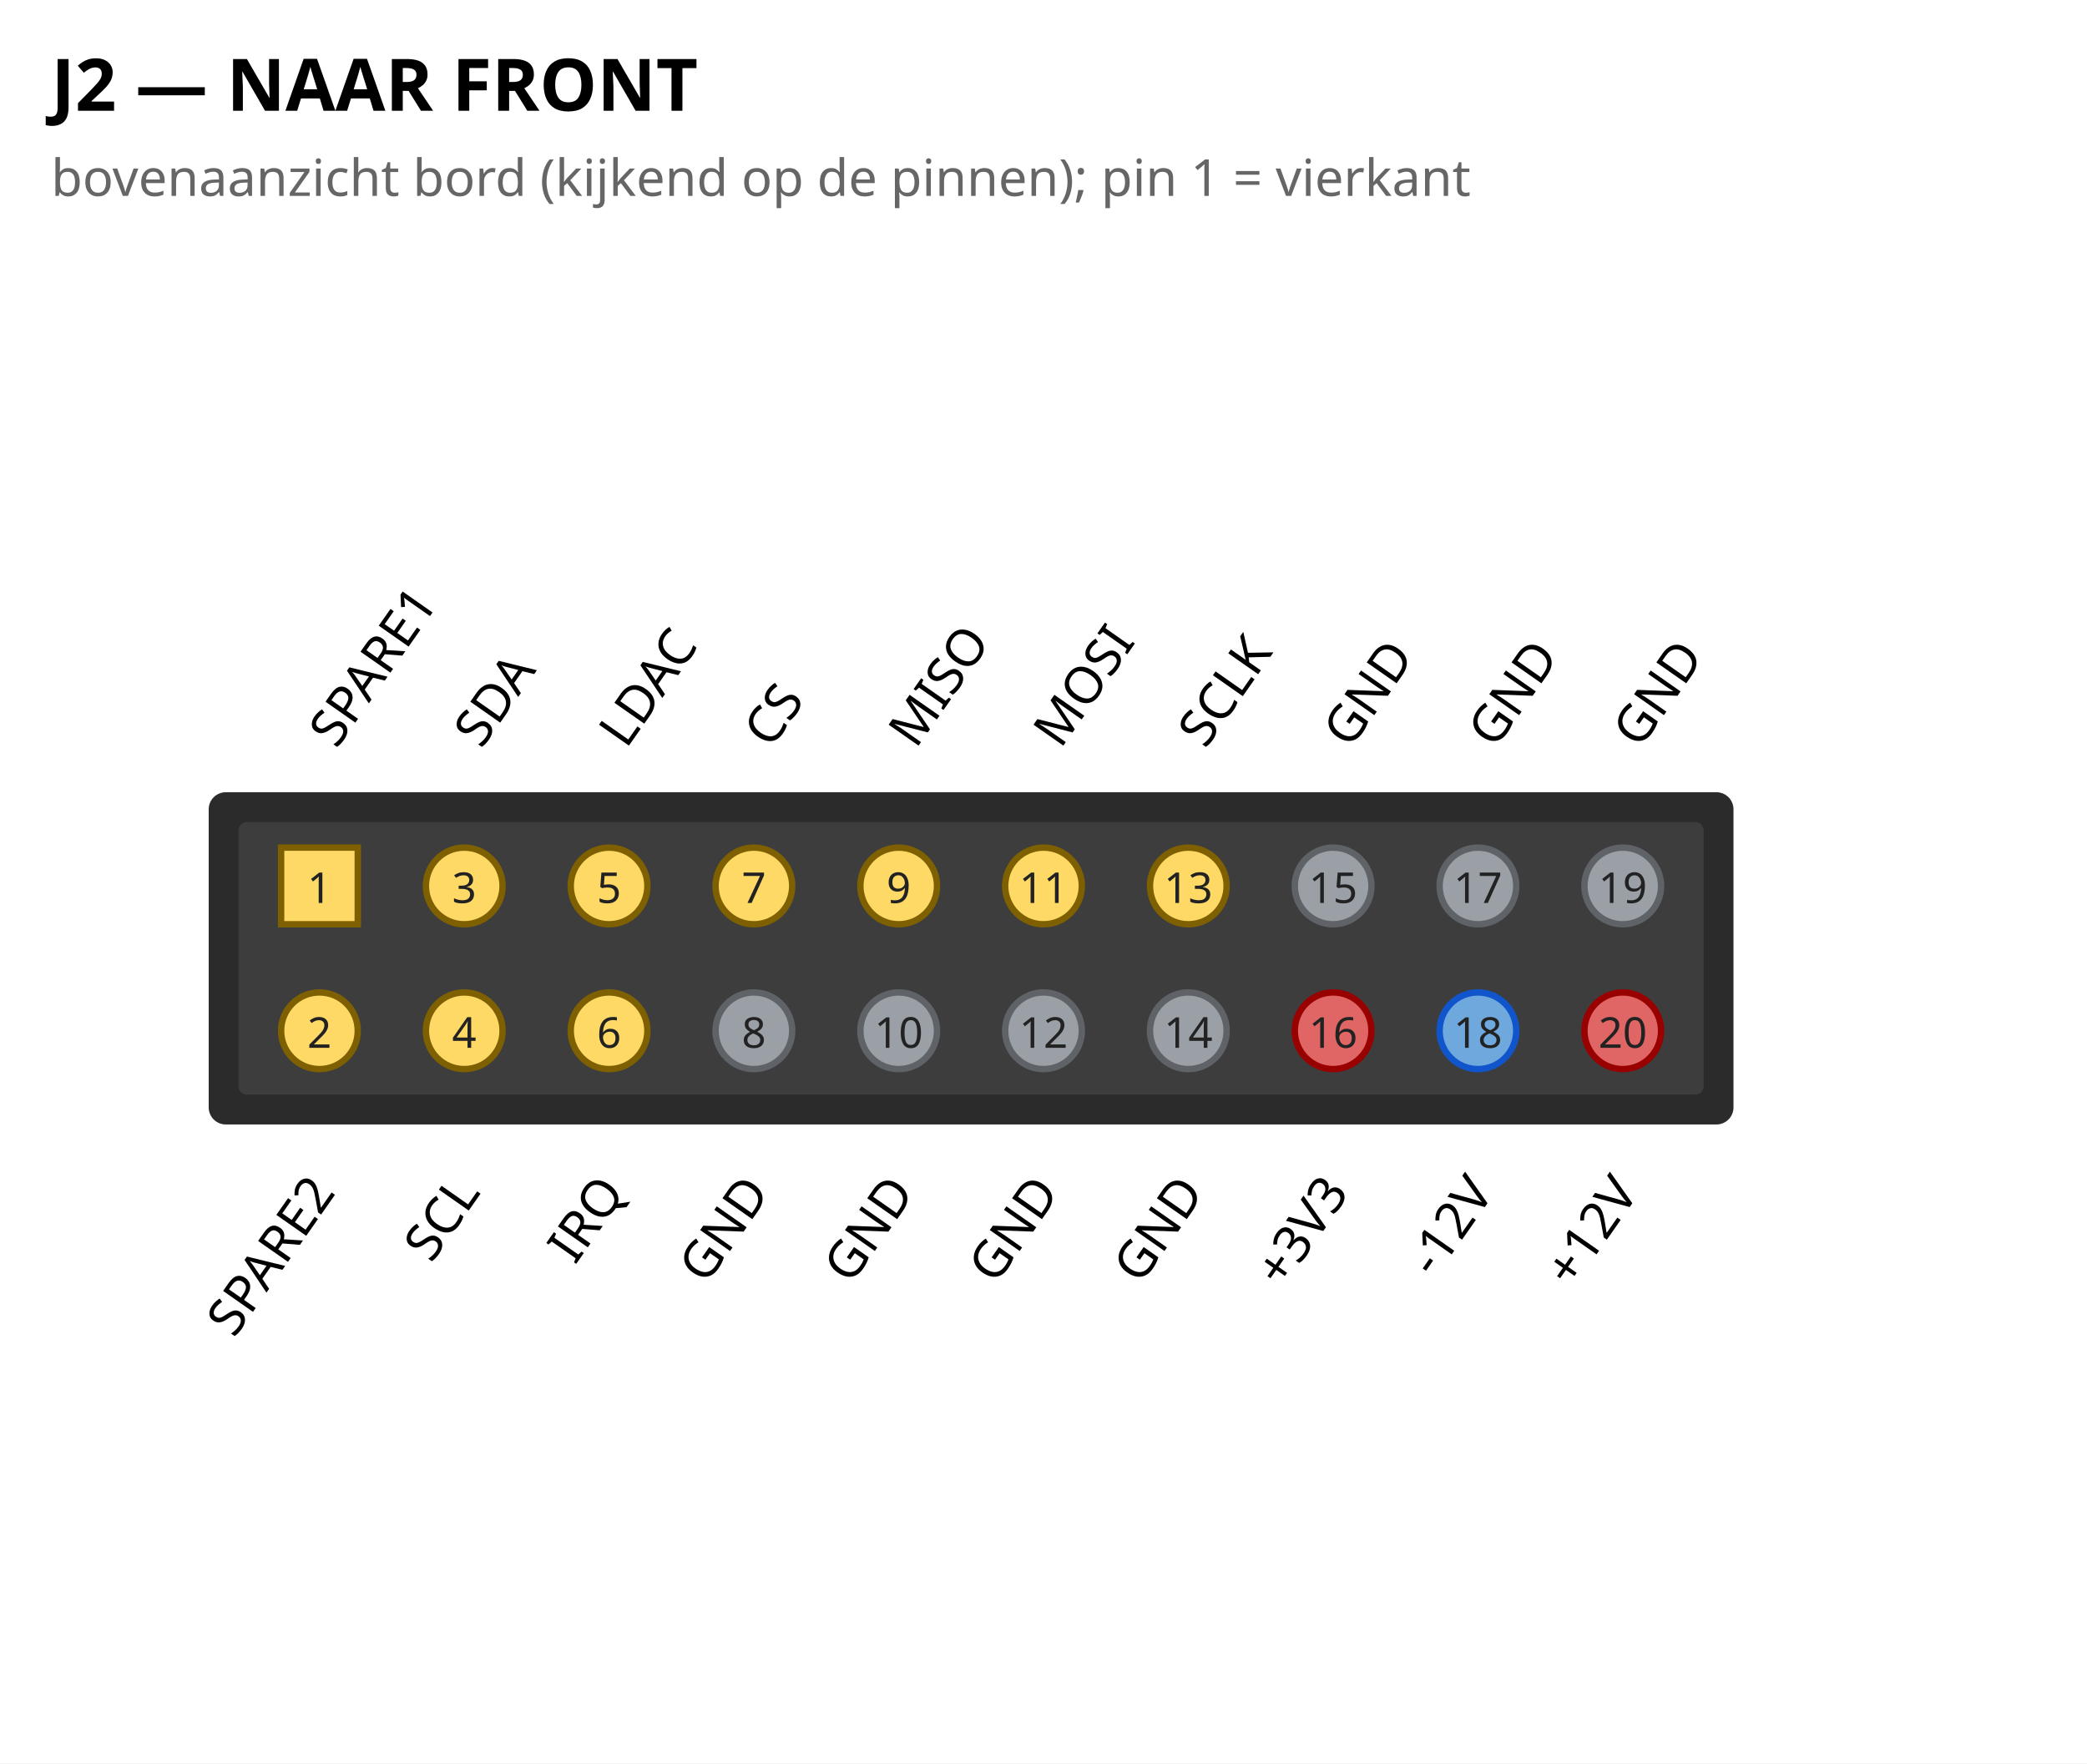
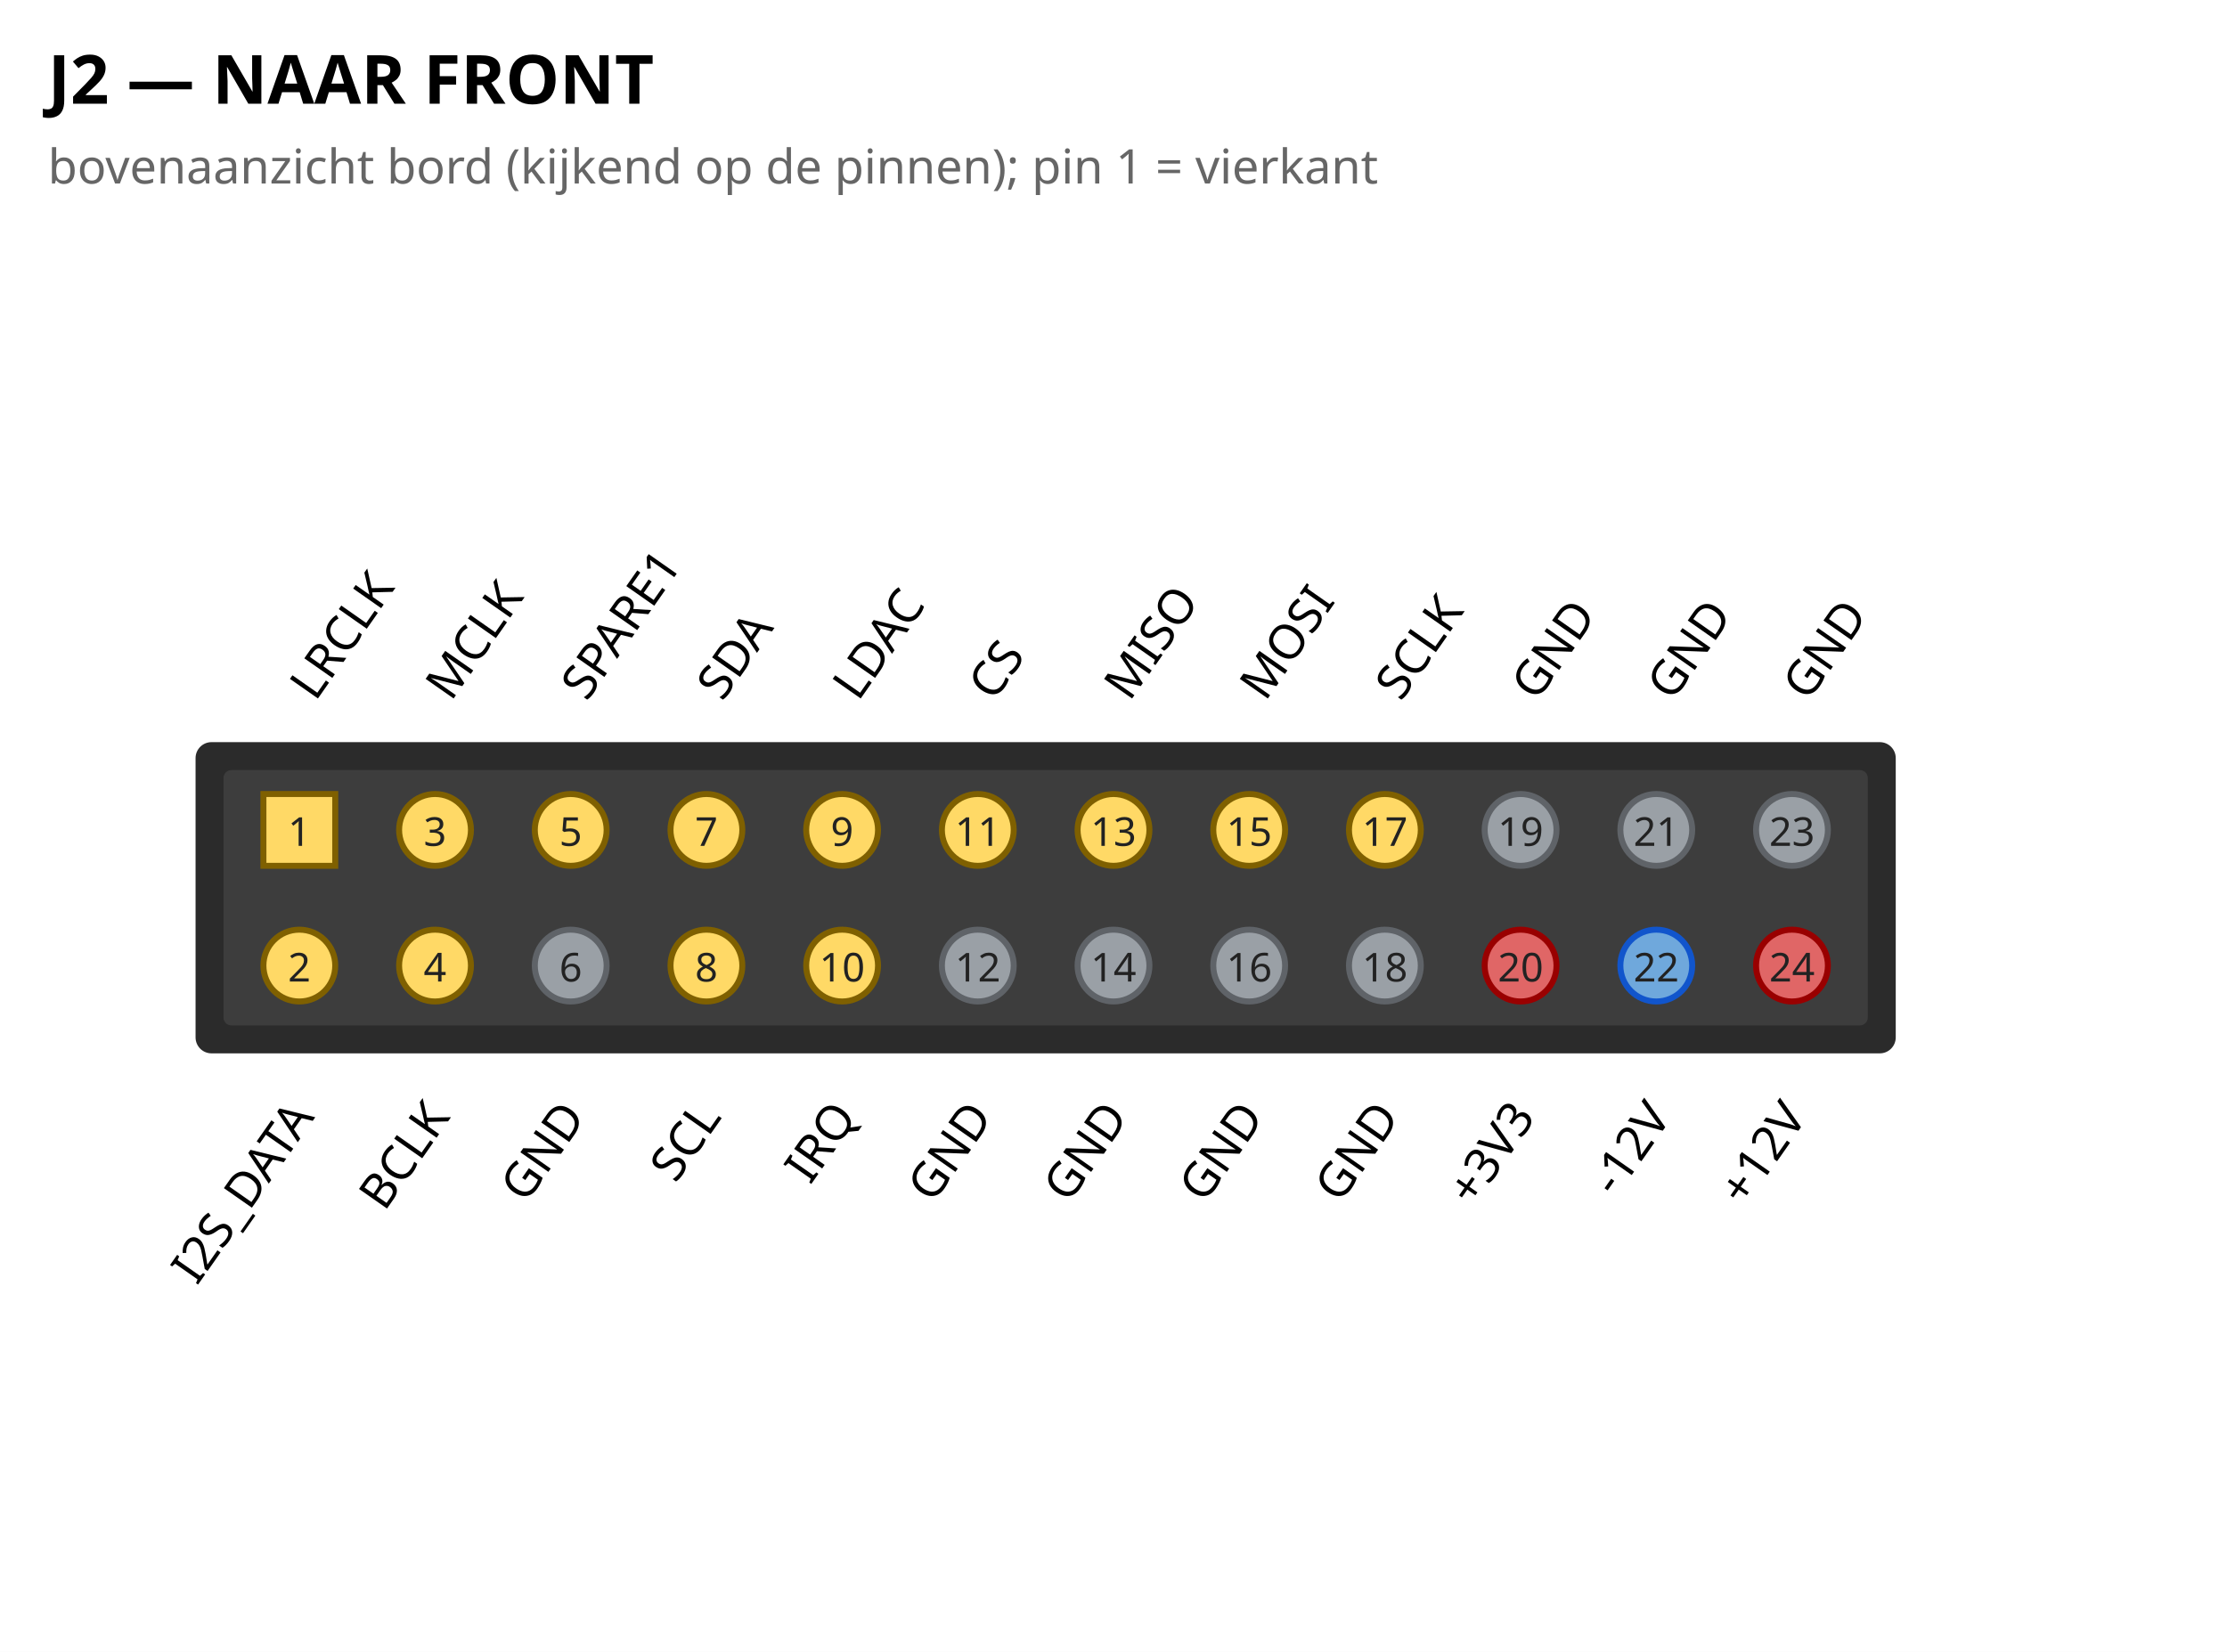
- <svg xmlns="http://www.w3.org/2000/svg" width="490" height="414" viewBox="0 0 490 414" font-family="sans-serif">
-   <rect width="490" height="414" fill="white" />
+ <svg xmlns="http://www.w3.org/2000/svg" width="558" height="414" viewBox="0 0 558 414" font-family="sans-serif">
+   <rect width="558" height="414" fill="white" />
  <text x="12" y="26" font-size="17" font-weight="bold">J2 — NAAR FRONT</text>
  <text x="12" y="46" font-size="12" fill="#666">bovenaanzicht bord (kijkend op de pinnen); pin 1 = vierkant</text>
-   <rect x="49.0" y="186.0" width="358.0" height="78.0" rx="4" fill="#2b2b2b" />
-   <rect x="56.0" y="193.0" width="344.0" height="64.0" rx="2" fill="#3d3d3d" />
+   <rect x="49.0" y="186.0" width="426.0" height="78.0" rx="4" fill="#2b2b2b" />
+   <rect x="56.0" y="193.0" width="412.0" height="64.0" rx="2" fill="#3d3d3d" />
  <rect x="66.0" y="199.0" width="18" height="18" fill="#ffd966" stroke="#7f6000" stroke-width="1.5" />
  <text x="75.0" y="212.0" font-size="10" text-anchor="middle" fill="#222">1</text>
-   <text x="79.0" y="176.0" font-size="12" transform="rotate(-55 79.0 176.0)">SPARE1</text>
+   <text x="79.0" y="176.0" font-size="12" transform="rotate(-55 79.0 176.0)">LRCLK</text>
  <circle cx="75.0" cy="242.0" r="9" fill="#ffd966" stroke="#7f6000" stroke-width="1.5" />
  <text x="75.0" y="246.0" font-size="10" text-anchor="middle" fill="#222">2</text>
-   <text x="79.0" y="280.0" font-size="12" text-anchor="end" transform="rotate(-55 79.0 280.0)">SPARE2</text>
+   <text x="79.0" y="280.0" font-size="12" text-anchor="end" transform="rotate(-55 79.0 280.0)">I2S_DATA</text>
  <circle cx="109.0" cy="208.0" r="9" fill="#ffd966" stroke="#7f6000" stroke-width="1.5" />
  <text x="109.0" y="212.0" font-size="10" text-anchor="middle" fill="#222">3</text>
-   <text x="113.0" y="176.0" font-size="12" transform="rotate(-55 113.0 176.0)">SDA</text>
+   <text x="113.0" y="176.0" font-size="12" transform="rotate(-55 113.0 176.0)">MCLK</text>
  <circle cx="109.0" cy="242.0" r="9" fill="#ffd966" stroke="#7f6000" stroke-width="1.5" />
  <text x="109.0" y="246.0" font-size="10" text-anchor="middle" fill="#222">4</text>
-   <text x="113.0" y="280.0" font-size="12" text-anchor="end" transform="rotate(-55 113.0 280.0)">SCL</text>
+   <text x="113.0" y="280.0" font-size="12" text-anchor="end" transform="rotate(-55 113.0 280.0)">BCLK</text>
  <circle cx="143.0" cy="208.0" r="9" fill="#ffd966" stroke="#7f6000" stroke-width="1.5" />
  <text x="143.0" y="212.0" font-size="10" text-anchor="middle" fill="#222">5</text>
-   <text x="147.0" y="176.0" font-size="12" transform="rotate(-55 147.0 176.0)">LDAC</text>
-   <circle cx="143.0" cy="242.0" r="9" fill="#ffd966" stroke="#7f6000" stroke-width="1.5" />
+   <text x="147.0" y="176.0" font-size="12" transform="rotate(-55 147.0 176.0)">SPARE1</text>
+   <circle cx="143.0" cy="242.0" r="9" fill="#9aa0a6" stroke="#5f6368" stroke-width="1.5" />
  <text x="143.0" y="246.0" font-size="10" text-anchor="middle" fill="#222">6</text>
-   <text x="147.0" y="280.0" font-size="12" text-anchor="end" transform="rotate(-55 147.0 280.0)">IRQ</text>
+   <text x="147.0" y="280.0" font-size="12" text-anchor="end" transform="rotate(-55 147.0 280.0)">GND</text>
  <circle cx="177.0" cy="208.0" r="9" fill="#ffd966" stroke="#7f6000" stroke-width="1.5" />
  <text x="177.0" y="212.0" font-size="10" text-anchor="middle" fill="#222">7</text>
-   <text x="181.0" y="176.0" font-size="12" transform="rotate(-55 181.0 176.0)">CS</text>
-   <circle cx="177.0" cy="242.0" r="9" fill="#9aa0a6" stroke="#5f6368" stroke-width="1.5" />
+   <text x="181.0" y="176.0" font-size="12" transform="rotate(-55 181.0 176.0)">SDA</text>
+   <circle cx="177.0" cy="242.0" r="9" fill="#ffd966" stroke="#7f6000" stroke-width="1.5" />
  <text x="177.0" y="246.0" font-size="10" text-anchor="middle" fill="#222">8</text>
-   <text x="181.0" y="280.0" font-size="12" text-anchor="end" transform="rotate(-55 181.0 280.0)">GND</text>
+   <text x="181.0" y="280.0" font-size="12" text-anchor="end" transform="rotate(-55 181.0 280.0)">SCL</text>
  <circle cx="211.0" cy="208.0" r="9" fill="#ffd966" stroke="#7f6000" stroke-width="1.5" />
  <text x="211.0" y="212.0" font-size="10" text-anchor="middle" fill="#222">9</text>
-   <text x="215.0" y="176.0" font-size="12" transform="rotate(-55 215.0 176.0)">MISO</text>
-   <circle cx="211.0" cy="242.0" r="9" fill="#9aa0a6" stroke="#5f6368" stroke-width="1.5" />
+   <text x="215.0" y="176.0" font-size="12" transform="rotate(-55 215.0 176.0)">LDAC</text>
+   <circle cx="211.0" cy="242.0" r="9" fill="#ffd966" stroke="#7f6000" stroke-width="1.5" />
  <text x="211.0" y="246.0" font-size="10" text-anchor="middle" fill="#222">10</text>
-   <text x="215.0" y="280.0" font-size="12" text-anchor="end" transform="rotate(-55 215.0 280.0)">GND</text>
+   <text x="215.0" y="280.0" font-size="12" text-anchor="end" transform="rotate(-55 215.0 280.0)">IRQ</text>
  <circle cx="245.0" cy="208.0" r="9" fill="#ffd966" stroke="#7f6000" stroke-width="1.5" />
  <text x="245.0" y="212.0" font-size="10" text-anchor="middle" fill="#222">11</text>
-   <text x="249.0" y="176.0" font-size="12" transform="rotate(-55 249.0 176.0)">MOSI</text>
+   <text x="249.0" y="176.0" font-size="12" transform="rotate(-55 249.0 176.0)">CS</text>
  <circle cx="245.0" cy="242.0" r="9" fill="#9aa0a6" stroke="#5f6368" stroke-width="1.5" />
  <text x="245.0" y="246.0" font-size="10" text-anchor="middle" fill="#222">12</text>
  <text x="249.0" y="280.0" font-size="12" text-anchor="end" transform="rotate(-55 249.0 280.0)">GND</text>
  <circle cx="279.0" cy="208.0" r="9" fill="#ffd966" stroke="#7f6000" stroke-width="1.5" />
  <text x="279.0" y="212.0" font-size="10" text-anchor="middle" fill="#222">13</text>
-   <text x="283.0" y="176.0" font-size="12" transform="rotate(-55 283.0 176.0)">SCLK</text>
+   <text x="283.0" y="176.0" font-size="12" transform="rotate(-55 283.0 176.0)">MISO</text>
  <circle cx="279.0" cy="242.0" r="9" fill="#9aa0a6" stroke="#5f6368" stroke-width="1.5" />
  <text x="279.0" y="246.0" font-size="10" text-anchor="middle" fill="#222">14</text>
  <text x="283.0" y="280.0" font-size="12" text-anchor="end" transform="rotate(-55 283.0 280.0)">GND</text>
-   <circle cx="313.0" cy="208.0" r="9" fill="#9aa0a6" stroke="#5f6368" stroke-width="1.5" />
+   <circle cx="313.0" cy="208.0" r="9" fill="#ffd966" stroke="#7f6000" stroke-width="1.5" />
  <text x="313.0" y="212.0" font-size="10" text-anchor="middle" fill="#222">15</text>
-   <text x="317.0" y="176.0" font-size="12" transform="rotate(-55 317.0 176.0)">GND</text>
-   <circle cx="313.0" cy="242.0" r="9" fill="#e06666" stroke="#990000" stroke-width="1.5" />
+   <text x="317.0" y="176.0" font-size="12" transform="rotate(-55 317.0 176.0)">MOSI</text>
+   <circle cx="313.0" cy="242.0" r="9" fill="#9aa0a6" stroke="#5f6368" stroke-width="1.5" />
  <text x="313.0" y="246.0" font-size="10" text-anchor="middle" fill="#222">16</text>
-   <text x="317.0" y="280.0" font-size="12" text-anchor="end" transform="rotate(-55 317.0 280.0)">+3V3</text>
-   <circle cx="347.0" cy="208.0" r="9" fill="#9aa0a6" stroke="#5f6368" stroke-width="1.5" />
+   <text x="317.0" y="280.0" font-size="12" text-anchor="end" transform="rotate(-55 317.0 280.0)">GND</text>
+   <circle cx="347.0" cy="208.0" r="9" fill="#ffd966" stroke="#7f6000" stroke-width="1.5" />
  <text x="347.0" y="212.0" font-size="10" text-anchor="middle" fill="#222">17</text>
-   <text x="351.0" y="176.0" font-size="12" transform="rotate(-55 351.0 176.0)">GND</text>
-   <circle cx="347.0" cy="242.0" r="9" fill="#6fa8dc" stroke="#1155cc" stroke-width="1.5" />
+   <text x="351.0" y="176.0" font-size="12" transform="rotate(-55 351.0 176.0)">SCLK</text>
+   <circle cx="347.0" cy="242.0" r="9" fill="#9aa0a6" stroke="#5f6368" stroke-width="1.5" />
  <text x="347.0" y="246.0" font-size="10" text-anchor="middle" fill="#222">18</text>
-   <text x="351.0" y="280.0" font-size="12" text-anchor="end" transform="rotate(-55 351.0 280.0)">-12V</text>
+   <text x="351.0" y="280.0" font-size="12" text-anchor="end" transform="rotate(-55 351.0 280.0)">GND</text>
  <circle cx="381.0" cy="208.0" r="9" fill="#9aa0a6" stroke="#5f6368" stroke-width="1.5" />
  <text x="381.0" y="212.0" font-size="10" text-anchor="middle" fill="#222">19</text>
  <text x="385.0" y="176.0" font-size="12" transform="rotate(-55 385.0 176.0)">GND</text>
  <circle cx="381.0" cy="242.0" r="9" fill="#e06666" stroke="#990000" stroke-width="1.5" />
  <text x="381.0" y="246.0" font-size="10" text-anchor="middle" fill="#222">20</text>
-   <text x="385.0" y="280.0" font-size="12" text-anchor="end" transform="rotate(-55 385.0 280.0)">+12V</text>
+   <text x="385.0" y="280.0" font-size="12" text-anchor="end" transform="rotate(-55 385.0 280.0)">+3V3</text>
+   <circle cx="415.0" cy="208.0" r="9" fill="#9aa0a6" stroke="#5f6368" stroke-width="1.5" />
+   <text x="415.0" y="212.0" font-size="10" text-anchor="middle" fill="#222">21</text>
+   <text x="419.0" y="176.0" font-size="12" transform="rotate(-55 419.0 176.0)">GND</text>
+   <circle cx="415.0" cy="242.0" r="9" fill="#6fa8dc" stroke="#1155cc" stroke-width="1.5" />
+   <text x="415.0" y="246.0" font-size="10" text-anchor="middle" fill="#222">22</text>
+   <text x="419.0" y="280.0" font-size="12" text-anchor="end" transform="rotate(-55 419.0 280.0)">-12V</text>
+   <circle cx="449.0" cy="208.0" r="9" fill="#9aa0a6" stroke="#5f6368" stroke-width="1.5" />
+   <text x="449.0" y="212.0" font-size="10" text-anchor="middle" fill="#222">23</text>
+   <text x="453.0" y="176.0" font-size="12" transform="rotate(-55 453.0 176.0)">GND</text>
+   <circle cx="449.0" cy="242.0" r="9" fill="#e06666" stroke="#990000" stroke-width="1.5" />
+   <text x="449.0" y="246.0" font-size="10" text-anchor="middle" fill="#222">24</text>
+   <text x="453.0" y="280.0" font-size="12" text-anchor="end" transform="rotate(-55 453.0 280.0)">+12V</text>
</svg>
